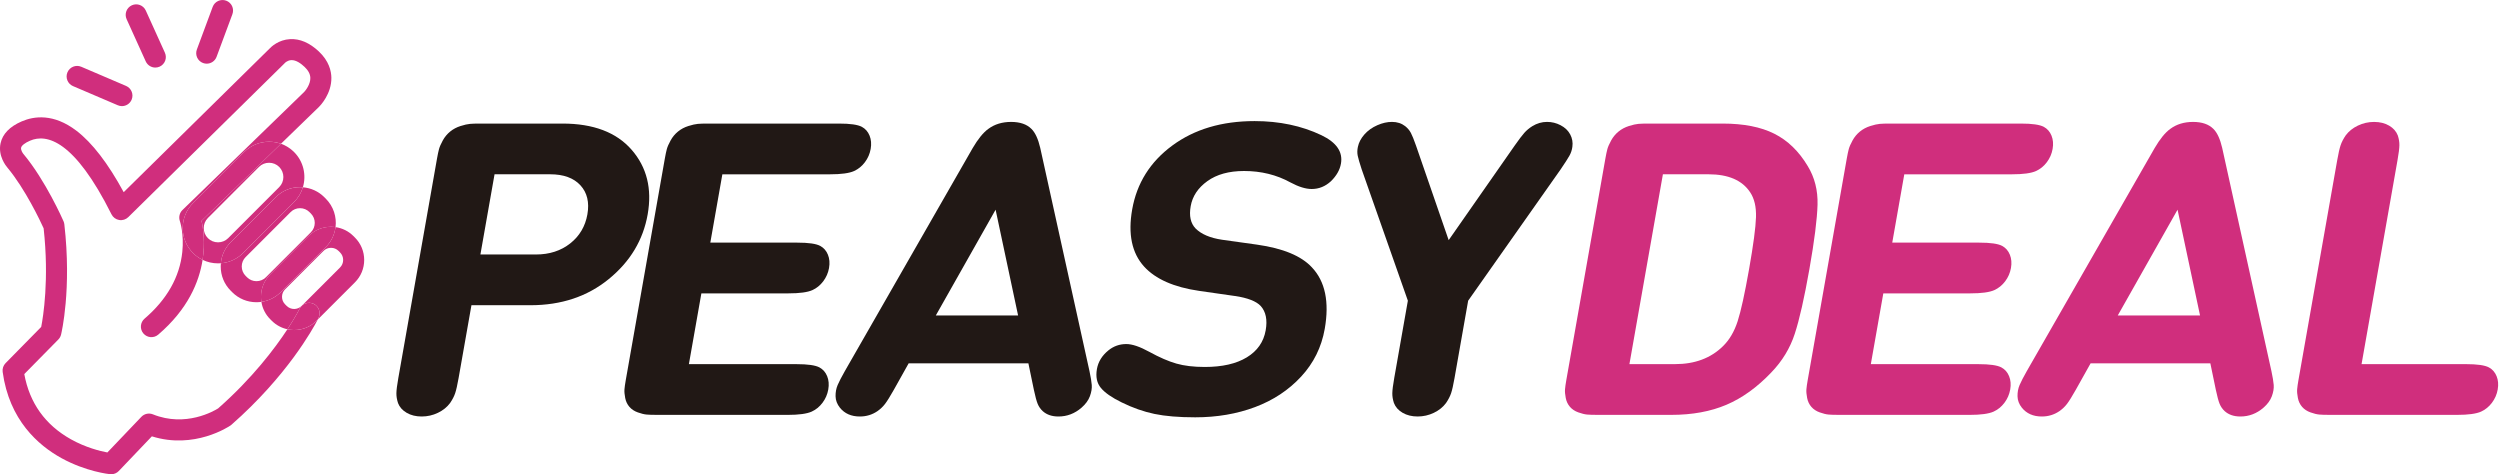
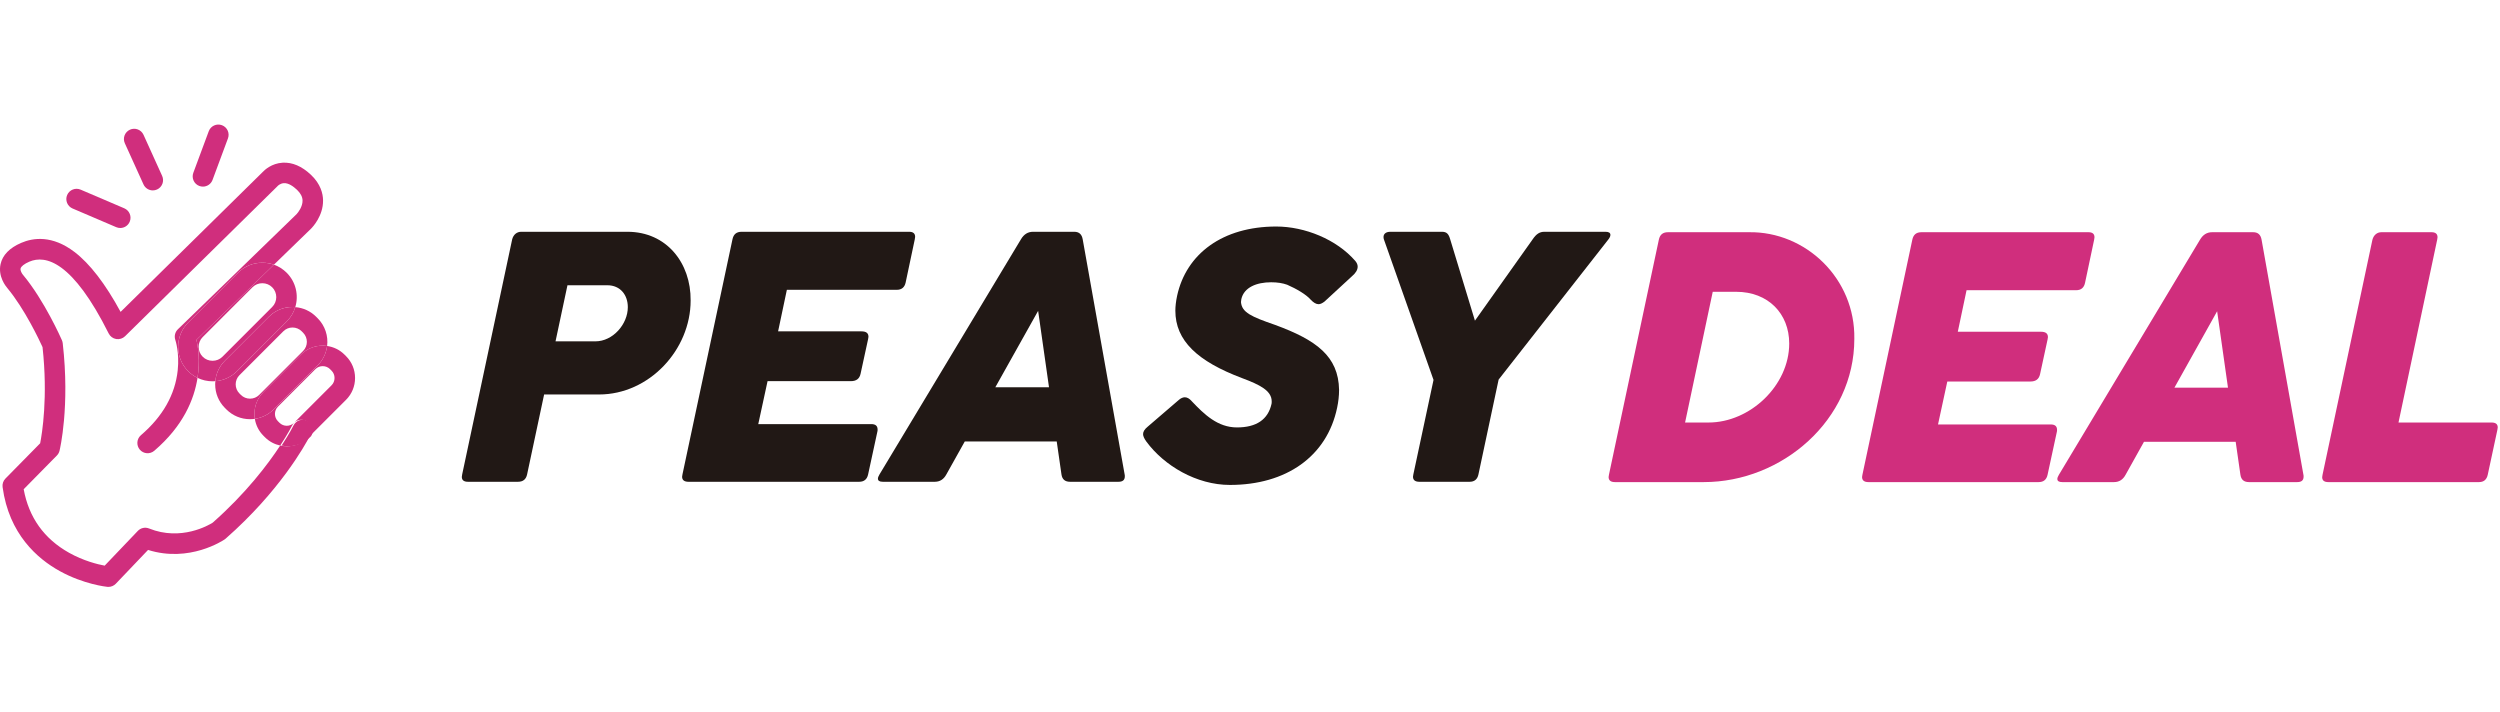
- <svg xmlns="http://www.w3.org/2000/svg" class="logo" id="_圖層_1" viewBox="0 0 1812.3 343" height="60px">
-   <defs>
-     <style>.cls-1{fill:none;}.cls-2{fill:#d02e7d;}.cls-3{fill:#211815;}</style>
-   </defs>
-   <g>
-     <g>
-       <path class="cls-2" d="M1157.55,300.74c-2.92,0-5.24-.07-6.99-.22-1.74-.15-3.86-.67-6.36-1.56-2.5-.89-4.53-2.22-6.08-4-1.56-1.78-2.59-3.93-3.08-6.45-.49-2.52-.67-4.62-.53-6.3,.14-1.68,.45-3.9,.94-6.67l28.35-160.76c.49-2.77,.96-4.99,1.41-6.67,.45-1.68,1.37-3.78,2.75-6.3,1.38-2.52,3.17-4.67,5.35-6.45,2.19-1.78,4.69-3.11,7.5-4s5.11-1.41,6.91-1.56c1.79-.15,4.15-.22,7.06-.22h54.01c15.19,0,27.67,2.45,37.42,7.34,9.75,4.89,17.84,12.73,24.27,23.5,5,8.21,7.37,17.52,7.09,27.96-.28,10.43-2.25,26.03-5.91,46.79-3.66,20.76-7.19,36.36-10.59,46.79-3.4,10.43-9.05,19.75-16.95,27.95-10.23,10.78-21.08,18.61-32.56,23.5-11.48,4.89-24.81,7.34-40.01,7.34h-54.01Zm47.92-174.4l-24.27,137.62h33.09c14.36,0,25.95-4.35,34.77-13.05,4.65-4.55,8.18-10.55,10.59-18.02,2.41-7.46,5.17-20.04,8.29-37.74,3.12-17.7,4.79-30.28,5.02-37.74,.22-7.46-1.19-13.47-4.24-18.02-5.75-8.7-15.81-13.05-30.17-13.05h-33.09Z" />
-       <path class="cls-2" d="M1332.54,300.74c-2.92,0-5.24-.07-6.99-.22-1.74-.15-3.86-.67-6.36-1.56-2.5-.89-4.53-2.22-6.08-4-1.56-1.78-2.59-3.93-3.08-6.45-.49-2.52-.67-4.62-.53-6.3,.14-1.68,.45-3.9,.94-6.67l28.35-160.76c.49-2.77,.96-4.99,1.41-6.67,.45-1.68,1.37-3.78,2.75-6.3,1.38-2.52,3.17-4.67,5.35-6.45,2.19-1.78,4.69-3.11,7.5-4s5.11-1.41,6.91-1.56c1.79-.15,4.15-.22,7.06-.22h95.22c8.12,0,13.65,.79,16.6,2.37,2.57,1.39,4.43,3.51,5.59,6.38,1.16,2.87,1.43,6.08,.8,9.64-.63,3.56-2.03,6.77-4.2,9.64-2.17,2.87-4.78,4.99-7.84,6.38-3.51,1.58-9.32,2.37-17.43,2.37h-78.05l-8.73,49.53h63.07c8.12,0,13.65,.79,16.6,2.37,2.57,1.39,4.43,3.51,5.59,6.38,1.16,2.87,1.43,6.08,.8,9.64-.63,3.56-2.03,6.77-4.2,9.64-2.17,2.87-4.78,4.99-7.84,6.38-3.51,1.58-9.32,2.37-17.43,2.37h-63.07l-9.05,51.31h78.05c8.12,0,13.65,.79,16.6,2.37,2.57,1.38,4.43,3.51,5.59,6.38,1.16,2.87,1.43,6.08,.8,9.64s-2.03,6.77-4.2,9.64c-2.17,2.87-4.78,4.99-7.84,6.38-3.51,1.58-9.32,2.37-17.43,2.37h-95.22Z" />
-       <path class="cls-2" d="M1610.94,107.36l35.66,161.65c.91,4.25,1.47,7.61,1.66,10.08,.19,2.47-.27,5.19-1.36,8.16-1.1,2.97-3.12,5.73-6.07,8.3-4.91,4.25-10.49,6.38-16.74,6.38-4.68,0-8.46-1.28-11.34-3.86-1.61-1.48-2.84-3.24-3.68-5.26-.84-2.03-1.77-5.46-2.79-10.31l-3.96-19.13h-86.79l-10.71,19.13c-2.73,4.84-4.87,8.28-6.42,10.31-1.56,2.03-3.4,3.78-5.53,5.26-3.79,2.57-8.02,3.86-12.7,3.86-6.24,0-11.07-2.13-14.49-6.38-2.04-2.57-3.09-5.34-3.14-8.3-.05-2.97,.46-5.68,1.52-8.16,1.06-2.47,2.8-5.83,5.21-10.08l92.66-161.65c3.87-6.62,7.66-11.27,11.36-13.94,4.55-3.36,10.05-5.04,16.5-5.04s11.36,1.68,14.72,5.04c2.75,2.67,4.9,7.32,6.44,13.94Zm-32.38,44.64l-43.34,76.67h59.63l-16.3-76.67Z" />
-       <path class="cls-2" d="M1688.29,300.74c-2.92,0-5.24-.07-6.99-.22-1.74-.15-3.86-.67-6.36-1.56-2.5-.89-4.53-2.22-6.08-4-1.56-1.78-2.59-3.93-3.08-6.45-.49-2.52-.67-4.62-.53-6.3,.14-1.68,.45-3.9,.94-6.67l28.08-159.27c.89-5.04,1.71-8.7,2.48-10.97,.76-2.27,1.99-4.65,3.67-7.12,2.19-2.97,5.13-5.34,8.83-7.12,3.69-1.78,7.62-2.67,11.79-2.67s7.78,.89,10.85,2.67c3.07,1.78,5.17,4.15,6.32,7.12,.81,2.47,1.2,4.84,1.16,7.12-.04,2.28-.5,5.93-1.39,10.97l-26.04,147.7h75.71c8.12,0,13.65,.79,16.6,2.37,2.57,1.38,4.43,3.51,5.59,6.38,1.16,2.87,1.43,6.08,.8,9.64s-2.03,6.77-4.2,9.64c-2.17,2.87-4.78,4.99-7.84,6.38-3.51,1.58-9.32,2.37-17.43,2.37h-92.88Z" />
-     </g>
-     <g>
-       <path class="cls-3" d="M288.52,292.14c-.81-2.47-1.2-4.84-1.16-7.12,.03-2.27,.5-5.93,1.39-10.97l28.08-159.27c.49-2.77,.96-4.99,1.41-6.67,.45-1.68,1.37-3.78,2.75-6.3,1.38-2.52,3.17-4.67,5.35-6.45,2.19-1.78,4.69-3.11,7.5-4s5.11-1.41,6.91-1.56c1.79-.15,4.15-.22,7.06-.22h59.94c22.37,0,39.08,6.33,50.12,18.98,11.04,12.66,14.92,28.28,11.64,46.86-3.28,18.59-12.67,34.21-28.17,46.86-15.5,12.66-34.44,18.98-56.81,18.98h-42.77l-9.31,52.79c-.89,5.04-1.72,8.7-2.48,10.97-.77,2.28-1.99,4.65-3.68,7.12-2.19,2.97-5.13,5.34-8.83,7.12-3.7,1.78-7.63,2.67-11.79,2.67s-7.78-.89-10.85-2.67c-3.07-1.78-5.18-4.15-6.32-7.12Zm59.73-107.66h40.27c9.78,0,18.06-2.67,24.83-8.01,6.77-5.34,10.92-12.36,12.46-21.06,1.53-8.7-.14-15.72-5.03-21.06-4.89-5.34-12.22-8.01-22-8.01h-40.27l-10.25,58.13Z" />
-       <path class="cls-3" d="M475.73,300.74c-2.92,0-5.24-.07-6.99-.22-1.74-.15-3.86-.67-6.36-1.56-2.5-.89-4.53-2.22-6.08-4-1.56-1.78-2.59-3.93-3.08-6.45-.49-2.52-.67-4.62-.53-6.3,.14-1.68,.45-3.9,.94-6.67l28.35-160.76c.49-2.77,.96-4.99,1.41-6.67,.45-1.68,1.37-3.78,2.75-6.3,1.38-2.52,3.17-4.67,5.35-6.45,2.19-1.78,4.69-3.11,7.5-4s5.11-1.41,6.91-1.56c1.79-.15,4.15-.22,7.06-.22h95.22c8.12,0,13.65,.79,16.6,2.37,2.57,1.39,4.43,3.51,5.59,6.38,1.16,2.87,1.43,6.08,.8,9.64-.63,3.56-2.03,6.77-4.2,9.64-2.17,2.87-4.78,4.99-7.84,6.38-3.51,1.58-9.32,2.37-17.43,2.37h-78.05l-8.73,49.53h63.07c8.12,0,13.65,.79,16.6,2.37,2.57,1.39,4.43,3.51,5.59,6.38,1.16,2.87,1.43,6.08,.8,9.64-.63,3.56-2.03,6.77-4.2,9.64-2.17,2.87-4.78,4.99-7.84,6.38-3.51,1.58-9.32,2.37-17.43,2.37h-63.07l-9.05,51.31h78.05c8.12,0,13.65,.79,16.6,2.37,2.57,1.38,4.43,3.51,5.59,6.38,1.16,2.87,1.43,6.08,.8,9.64s-2.03,6.77-4.2,9.64c-2.17,2.87-4.78,4.99-7.84,6.38-3.51,1.58-9.32,2.37-17.43,2.37h-95.22Z" />
-       <path class="cls-3" d="M754.12,107.36l35.66,161.65c.91,4.25,1.47,7.61,1.66,10.08,.19,2.47-.27,5.19-1.36,8.16-1.1,2.97-3.12,5.73-6.07,8.3-4.91,4.25-10.49,6.38-16.74,6.38-4.68,0-8.46-1.28-11.34-3.86-1.61-1.48-2.84-3.24-3.68-5.26-.84-2.03-1.77-5.46-2.79-10.31l-3.96-19.13h-86.79l-10.71,19.13c-2.73,4.84-4.87,8.28-6.42,10.31-1.56,2.03-3.4,3.78-5.53,5.26-3.79,2.57-8.02,3.86-12.7,3.86-6.24,0-11.07-2.13-14.49-6.38-2.04-2.57-3.09-5.34-3.14-8.3-.05-2.97,.46-5.68,1.52-8.16,1.06-2.47,2.8-5.83,5.21-10.08l92.66-161.65c3.87-6.62,7.66-11.27,11.36-13.94,4.55-3.36,10.05-5.04,16.5-5.04s11.36,1.68,14.72,5.04c2.75,2.67,4.9,7.32,6.44,13.94Zm-32.38,44.64l-43.34,76.67h59.63l-16.3-76.67Z" />
-       <path class="cls-3" d="M895.22,214.58l-25.88-3.71c-18.37-2.67-31.69-8.55-39.97-17.65-8.89-9.79-11.76-23.58-8.63-41.38,3.36-19.08,13.06-34.53,29.09-46.34,16.03-11.81,35.91-17.72,59.63-17.72,18,0,34.16,3.41,48.46,10.23,10.94,5.24,15.66,12.11,14.16,20.61-.8,4.55-3.22,8.8-7.24,12.75-4.1,3.76-8.75,5.64-13.95,5.64-4.37,0-9.5-1.58-15.4-4.75-10.06-5.54-21.28-8.3-33.66-8.3-10.93,0-19.79,2.45-26.58,7.34-6.79,4.89-10.83,10.95-12.1,18.17-1.24,7.02-.06,12.41,3.55,16.16,4.16,4.15,10.55,6.87,19.17,8.16l25.44,3.56c18.78,2.67,32.02,8.16,39.71,16.46,9.65,10.19,12.75,25.06,9.3,44.64-2.34,13.25-8.04,24.77-17.1,34.55-9.06,9.79-20.2,17.15-33.4,22.1-13.2,4.95-27.66,7.42-43.38,7.42-11.86,0-21.71-.82-29.54-2.45-7.83-1.63-15.77-4.42-23.81-8.38-7.09-3.46-12.1-6.94-15.02-10.46-2.92-3.51-3.88-8.08-2.89-13.72,.92-5.24,3.69-9.74,8.31-13.5,3.76-3.06,8.09-4.6,12.99-4.6,4.27,0,9.81,1.88,16.65,5.63,7.4,4.06,13.95,6.9,19.65,8.53,5.7,1.63,12.55,2.45,20.56,2.45,12.7,0,22.86-2.32,30.5-6.97,7.63-4.65,12.19-11.17,13.68-19.58,1.34-7.61,.14-13.5-3.6-17.65-3.24-3.46-9.48-5.88-18.7-7.27Z" />
-       <path class="cls-3" d="M1039.44,299.25c-3.7,1.78-7.63,2.67-11.79,2.67s-7.78-.89-10.85-2.67c-3.07-1.78-5.18-4.15-6.32-7.12-.81-2.47-1.2-4.84-1.16-7.12,.04-2.27,.5-5.93,1.39-10.97l9.88-56.06-33.48-95.21c-1.49-4.55-2.44-7.83-2.87-9.86-.42-2.03-.38-4.18,.12-6.45,.66-3.16,2.23-6.15,4.7-8.97,2.47-2.82,5.63-5.07,9.46-6.75,3.61-1.58,7.13-2.37,10.56-2.37,3.75,0,6.94,1.04,9.6,3.11,1.73,1.39,3.09,2.99,4.07,4.82,.98,1.83,2.23,4.92,3.75,9.27l23.67,68.51,47.83-68.51c3.05-4.35,5.39-7.44,7.02-9.27,1.62-1.83,3.54-3.43,5.77-4.82,3.38-2.08,6.95-3.11,10.7-3.11,3.43,0,6.68,.79,9.73,2.37,3.24,1.68,5.6,3.93,7.08,6.75,1.48,2.82,1.99,5.81,1.54,8.97-.3,2.28-1.01,4.43-2.15,6.45-1.14,2.03-3.25,5.32-6.34,9.86l-67.05,95.21-9.88,56.06c-.89,5.04-1.72,8.7-2.48,10.97-.77,2.28-1.99,4.65-3.67,7.12-2.19,2.97-5.13,5.34-8.83,7.12Z" />
-     </g>
-   </g>
-   <g>
-     <path class="cls-2" d="M52.92,62.42l32.48,13.89c.98,.42,1.99,.62,2.99,.62,2.96,0,5.78-1.74,7.01-4.63,1.66-3.87-.14-8.35-4.01-10.01l-32.48-13.89c-3.87-1.66-8.35,.14-10.01,4.01s.14,8.35,4.01,10.01Zm35.48,6.88l-32.48-13.89,32.48,13.89Z" />
-     <path class="cls-2" d="M105.65,44.5c1.28,2.81,4.05,4.48,6.95,4.48,1.05,0,2.12-.22,3.14-.68,3.84-1.74,5.54-6.26,3.8-10.09l-13.86-30.58c-1.74-3.83-6.26-5.54-10.09-3.8-3.84,1.74-5.54,6.26-3.8,10.09l13.86,30.58Zm6.94-3.15l-13.86-30.57,13.86,30.57Z" />
-     <path class="cls-2" d="M147.2,45.68c.88,.33,1.77,.48,2.65,.48,3.1,0,6.01-1.9,7.15-4.97l11.47-30.9c1.47-3.95-.55-8.34-4.49-9.8-3.95-1.46-8.34,.55-9.8,4.5l-11.47,30.9c-1.47,3.95,.55,8.34,4.49,9.8Zm14.13-38.05l-11.47,30.9,11.47-30.9Z" />
-     <path class="cls-2" d="M227.41,220.29c-3.78-1.85-8.34-.28-10.2,3.5-.07,.14-2.91,5.84-8.86,14.91,1.61,.35,3.24,.54,4.88,.54,5.87,0,11.75-2.24,16.22-6.71l.86-.86c.33-.64,.54-1.06,.6-1.19,1.84-3.78,.27-8.34-3.51-10.19Z" />
-     <g>
-       <path class="cls-1" d="M227.41,220.29c-3.78-1.85-8.34-.28-10.2,3.5-.07,.14-2.91,5.84-8.86,14.91,1.61,.35,3.24,.54,4.88,.54,5.87,0,11.75-2.24,16.22-6.71l.86-.86c.33-.64,.54-1.06,.6-1.19,1.84-3.78,.27-8.34-3.51-10.19Z" />
-       <path class="cls-1" d="M150.73,172.66c1.94,1.94,4.55,3.01,7.33,3.01s5.39-1.07,7.33-3.01l37-37c4.04-4.04,4.04-10.62,0-14.66-1.94-1.94-4.55-3.01-7.33-3.01s-5.39,1.07-7.33,3.01l-37,37c-4.04,4.04-4.04,10.62,0,14.66Z" />
-       <path class="cls-1" d="M178.04,186.38c-1.8,1.8-2.79,4.21-2.79,6.79s.99,4.99,2.79,6.79l1.08,1.08c1.8,1.8,4.21,2.79,6.79,2.79s4.99-.99,6.79-2.79l32.67-32.67c3.74-3.75,3.74-9.84,0-13.58l-1.08-1.08c-1.8-1.8-4.21-2.79-6.79-2.79s-4.99,.99-6.79,2.79l-32.67,32.67Z" />
-       <path class="cls-1" d="M168.33,211.82l-1.08-1.08c-4.68-4.68-7.26-10.92-7.26-17.58,0-.79,.04-1.56,.11-2.34-.68,.05-1.36,.09-2.04,.09-3.95,0-7.75-.89-11.19-2.55-2.51,16.06-10.67,35.8-32.16,54.2-3.2,2.74-8.01,2.36-10.75-.84-2.74-3.2-2.36-8.01,.84-10.75,16.24-13.89,25.44-30.14,27.35-48.29,1.38-13.1-1.73-22.35-1.76-22.44-1-2.81-.26-5.94,1.88-8.02l88.28-85.63c1.25-1.31,4.52-5.69,4.42-10.11-.06-2.79-1.46-5.43-4.27-8.08-2.45-2.31-6.11-5.04-9.61-4.83-2.69,.15-4.52,1.99-4.54,2.01-.14,.17-.3,.33-.46,.49l-113.08,111.31c-1.74,1.71-4.19,2.49-6.6,2.09-2.41-.4-4.48-1.93-5.57-4.11-26.81-53.63-46.92-58.63-59.06-53.39-3.68,1.59-6.1,3.48-6.47,5.06-.35,1.52,1,3.76,1.67,4.55,.11,.12,.02,.02,.12,.14,15.97,19.16,28.43,47.45,28.96,48.65,.3,.7,.5,1.44,.59,2.19,5.39,47.18-2.05,78.65-2.37,79.96-.33,1.34-1.01,2.57-1.97,3.55l-24.69,25.08c3.81,20.96,15.16,36.85,33.8,47.28,10.72,6,21.15,8.56,26.42,9.55l24.64-25.83c2.16-2.26,5.47-2.98,8.37-1.81,23.83,9.6,44.5-2.55,47.29-4.31,24.86-21.9,41.17-43.55,50.23-57.36-4.16-.9-8.12-2.94-11.34-6.17,0,0,0,0,0,0l-1.13-1.13c-3.45-3.45-5.64-7.82-6.39-12.57-1.18,.17-2.38,.26-3.59,.26-6.65,0-12.89-2.58-17.58-7.26Z" />
-       <path class="cls-1" d="M245.39,181.88c-1.44-1.44-3.37-2.23-5.44-2.23s-4,.79-5.44,2.23l-27.85,27.85c-1.44,1.44-2.23,3.37-2.23,5.44s.79,4,2.23,5.44l1.13,1.13c3,3,7.88,3,10.88,0l27.85-27.85c1.44-1.44,2.23-3.37,2.23-5.44s-.79-4-2.23-5.44l-1.13-1.13Z" />
-       <path class="cls-2" d="M213.24,239.23c-1.64,0-3.27-.19-4.88-.54-9.06,13.81-25.37,35.46-50.23,57.36-2.8,1.77-23.46,13.92-47.29,4.31-2.9-1.17-6.21-.45-8.37,1.81l-24.64,25.83c-5.26-.99-15.69-3.55-26.42-9.55-18.63-10.43-29.99-26.32-33.8-47.28l24.69-25.08c.97-.98,1.65-2.21,1.97-3.55,.32-1.32,7.77-32.78,2.37-79.96-.09-.75-.29-1.49-.59-2.19-.52-1.19-12.99-29.48-28.96-48.65-.11-.13,0-.02-.12-.14-.67-.79-2.02-3.03-1.67-4.55,.37-1.58,2.79-3.47,6.47-5.06,12.14-5.24,32.25-.24,59.06,53.39,1.09,2.18,3.16,3.71,5.57,4.11,2.41,.4,4.86-.38,6.6-2.09L206.09,46.09c.16-.16,.31-.32,.46-.49,.02-.02,1.84-1.86,4.54-2.01,3.5-.21,7.16,2.52,9.61,4.83,2.81,2.65,4.21,5.29,4.27,8.08,.1,4.42-3.17,8.81-4.42,10.11l-88.28,85.63c-2.14,2.08-2.87,5.21-1.88,8.02,.03,.09,3.14,9.34,1.76,22.44-1.91,18.15-11.12,34.39-27.35,48.29-3.2,2.74-3.57,7.55-.84,10.75,2.74,3.2,7.55,3.58,10.75,.84,21.49-18.39,29.65-38.13,32.16-54.2-2.53-1.23-4.87-2.88-6.92-4.93-9.99-9.99-9.99-26.24,0-36.23l37-37c4.82-4.82,11.26-7.48,18.11-7.48,2.99,0,5.89,.5,8.62,1.47l27.55-26.72s.06-.05,.08-.08c.93-.93,9.08-9.42,8.91-21.07-.07-4.85-1.71-12.09-9.07-19.02-6.73-6.33-13.76-9.33-20.9-8.95-8.34,.46-13.62,5.52-15,7.01l-105.58,103.93c-11.34-20.89-22.86-35.86-34.32-44.58-16.52-12.57-30.66-10.6-39.61-6.73-8.69,3.75-13.85,9.08-15.33,15.84-1.99,9.09,3.87,16.41,5.04,17.76,12.93,15.55,23.85,38.78,26.18,43.9,4.1,37.25-.33,64.22-1.76,71.5l-25.82,26.24c-1.66,1.68-2.44,4.04-2.12,6.38,4.76,34.85,25.78,53.2,42.58,62.46,17.9,9.86,34.64,11.61,35.34,11.68,.25,.03,.5,.04,.75,.04,2.07,0,4.07-.85,5.52-2.36l23.97-25.13c30.78,9.7,55.87-7.1,56.98-7.85,.25-.17,.49-.36,.72-.56,40.15-35.24,59-69.39,62.54-76.21l-.86,.86c-4.47,4.47-10.35,6.71-16.22,6.71Z" />
-       <path class="cls-2" d="M146.87,188.37c3.44,1.67,7.25,2.55,11.19,2.55,.69,0,1.37-.03,2.04-.09,.53-5.77,3.02-11.11,7.15-15.24l32.67-32.67c4.68-4.68,10.92-7.26,17.58-7.26,.7,0,1.39,.03,2.07,.09,2.63-8.75,.5-18.64-6.4-25.54-2.72-2.72-5.96-4.75-9.49-6.01l-57.58,55.85c1.27,5.71,2.7,15.92,.76,28.31Zm40.86-67.37c1.94-1.94,4.55-3.01,7.33-3.01s5.39,1.07,7.33,3.01c4.04,4.04,4.04,10.62,0,14.66l-37,37c-1.94,1.94-4.55,3.01-7.33,3.01s-5.39-1.07-7.33-3.01c-4.04-4.04-4.04-10.62,0-14.66l37-37Z" />
-       <path class="cls-2" d="M176.95,110.22l-37,37c-9.99,9.99-9.99,26.24,0,36.23,2.05,2.05,4.38,3.7,6.92,4.93,1.93-12.39,.5-22.6-.76-28.31l57.58-55.85c-2.73-.97-5.63-1.47-8.62-1.47-6.86,0-13.29,2.66-18.11,7.48Z" />
-       <path class="cls-2" d="M176.18,183.44c-4.34,4.34-9.99,6.92-16.07,7.39-.07,.77-.11,1.55-.11,2.34,0,6.65,2.58,12.89,7.26,17.58l1.08,1.08c4.68,4.68,10.92,7.26,17.58,7.26,1.21,0,2.41-.09,3.59-.26-.19-1.2-.31-2.42-.31-3.65,0-6.14,2.38-11.9,6.7-16.22l27.85-27.85c4.32-4.32,10.08-6.7,16.22-6.7,1.11,0,2.19,.1,3.27,.26,.91-7.35-1.44-15.02-7.07-20.65l-1.08-1.08c-4.19-4.19-9.64-6.69-15.51-7.17-1.18,3.91-3.31,7.6-6.4,10.69l-37,37Zm48.11-29.73l1.08,1.08c3.74,3.75,3.74,9.84,0,13.58l-32.67,32.67c-1.8,1.8-4.21,2.79-6.79,2.79s-4.99-.99-6.79-2.79l-1.08-1.08c-1.8-1.8-2.79-4.21-2.79-6.79s.99-4.99,2.79-6.79l32.67-32.67c1.8-1.8,4.21-2.79,6.79-2.79s4.99,.99,6.79,2.79Z" />
-       <path class="cls-2" d="M199.92,142.93l-32.67,32.67c-4.13,4.13-6.62,9.47-7.15,15.24,6.08-.47,11.73-3.05,16.07-7.39l37-37c3.09-3.09,5.22-6.77,6.4-10.69-.69-.06-1.37-.09-2.07-.09-6.65,0-12.89,2.58-17.58,7.26Z" />
-       <path class="cls-2" d="M257.31,172.23l-1.13-1.13c-3.54-3.54-8.06-5.75-12.96-6.45-.66,5.3-3.01,10.44-7.07,14.5l-32.67,32.67c-3.83,3.83-8.7,6.25-13.99,7,.75,4.75,2.94,9.12,6.39,12.57l1.13,1.13s0,0,0,0c3.23,3.23,7.18,5.27,11.34,6.17,5.95-9.07,8.79-14.76,8.86-14.91,1.85-3.78,6.42-5.35,10.2-3.5,3.78,1.85,5.35,6.4,3.51,10.19-.07,.13-.27,.55-.6,1.19l26.99-26.99c4.32-4.32,6.7-10.08,6.7-16.22s-2.38-11.9-6.7-16.22Zm-10.78,21.66l-27.85,27.85c-3,3-7.88,3-10.88,0l-1.13-1.13c-1.44-1.44-2.23-3.37-2.23-5.44s.79-4,2.23-5.44l27.85-27.85c1.44-1.44,3.37-2.23,5.44-2.23s4,.79,5.44,2.23l1.13,1.13c1.44,1.44,2.23,3.37,2.23,5.44s-.79,4-2.23,5.44Z" />
-       <path class="cls-2" d="M223.73,171.1l-27.85,27.85c-4.32,4.32-6.7,10.08-6.7,16.22,0,1.24,.12,2.46,.31,3.65,5.29-.76,10.16-3.17,13.99-7l32.67-32.67c4.06-4.06,6.42-9.2,7.07-14.5-1.07-.15-2.16-.26-3.27-.26-6.14,0-11.9,2.38-16.22,6.7Z" />
-     </g>
-   </g>
+ <svg xmlns="http://www.w3.org/2000/svg" width="281" height="80" viewBox="0 0 281 80" fill="none">
+   <path d="M8.156 23.434L13.066 25.534C13.214 25.597 13.366 25.627 13.518 25.627C13.965 25.627 14.391 25.364 14.577 24.927C14.828 24.342 14.556 23.665 13.971 23.414L9.061 21.315C8.476 21.064 7.799 21.336 7.548 21.921C7.297 22.506 7.569 23.183 8.154 23.434H8.156Z" fill="#D02E7D" />
+   <path d="M16.127 20.725C16.32 21.15 16.739 21.402 17.177 21.402C17.336 21.402 17.498 21.369 17.652 21.299C18.232 21.036 18.489 20.353 18.226 19.774L16.131 15.152C15.868 14.573 15.185 14.314 14.606 14.577C14.025 14.84 13.768 15.523 14.031 16.102L16.127 20.725Z" fill="#D02E7D" />
+   <path d="M22.408 20.903C22.541 20.953 22.675 20.976 22.808 20.976C23.277 20.976 23.717 20.688 23.889 20.224L25.623 15.553C25.845 14.956 25.54 14.293 24.944 14.072C24.347 13.851 23.683 14.155 23.463 14.752L21.729 19.423C21.507 20.02 21.812 20.684 22.408 20.905V20.903Z" fill="#D02E7D" />
+   <path d="M34.532 47.298C33.961 47.018 33.271 47.256 32.99 47.827C32.98 47.848 32.55 48.71 31.651 50.081C31.894 50.134 32.141 50.163 32.389 50.163C33.276 50.163 34.165 49.824 34.84 49.148L34.97 49.018C35.02 48.922 35.052 48.858 35.061 48.838C35.339 48.267 35.102 47.578 34.531 47.298H34.532Z" fill="#D02E7D" />
+   <path d="M32.234 50.161C31.986 50.161 31.74 50.132 31.496 50.079C30.127 52.166 27.661 55.439 23.903 58.75C23.48 59.017 20.357 60.854 16.755 59.401C16.317 59.224 15.816 59.333 15.49 59.675L11.765 63.579C10.97 63.43 9.393 63.043 7.771 62.136C4.955 60.559 3.238 58.157 2.662 54.989L6.394 51.198C6.541 51.049 6.643 50.864 6.692 50.661C6.74 50.461 7.866 45.706 7.05 38.574C7.037 38.461 7.006 38.349 6.961 38.243C6.882 38.063 4.997 33.786 2.583 30.889C2.567 30.869 2.583 30.886 2.565 30.867C2.464 30.748 2.26 30.41 2.313 30.18C2.369 29.941 2.734 29.655 3.291 29.415C5.126 28.623 8.166 29.378 12.218 37.486C12.383 37.815 12.696 38.046 13.06 38.107C13.425 38.167 13.795 38.049 14.058 37.791L31.153 20.965C31.177 20.941 31.2 20.916 31.223 20.891C31.226 20.888 31.501 20.61 31.909 20.587C32.438 20.555 32.991 20.968 33.362 21.317C33.786 21.718 33.998 22.117 34.007 22.538C34.022 23.206 33.528 23.87 33.339 24.067L19.994 37.011C19.671 37.325 19.561 37.798 19.71 38.223C19.715 38.237 20.185 39.635 19.976 41.615C19.687 44.359 18.295 46.814 15.842 48.915C15.358 49.329 15.302 50.056 15.715 50.54C16.129 51.024 16.856 51.081 17.34 50.667C20.588 47.887 21.822 44.903 22.201 42.474C21.819 42.288 21.465 42.038 21.155 41.729C19.645 40.218 19.645 37.762 21.155 36.252L26.748 30.659C27.477 29.93 28.45 29.528 29.486 29.528C29.938 29.528 30.376 29.604 30.789 29.75L34.953 25.711C34.953 25.711 34.963 25.704 34.966 25.699C35.106 25.559 36.338 24.275 36.312 22.514C36.302 21.781 36.054 20.687 34.941 19.639C33.924 18.682 32.861 18.229 31.782 18.286C30.521 18.356 29.723 19.12 29.515 19.346L13.555 35.056C11.841 31.898 10.099 29.636 8.367 28.317C5.87 26.417 3.732 26.715 2.379 27.3C1.066 27.867 0.286 28.673 0.062 29.695C-0.239 31.069 0.647 32.175 0.824 32.379C2.778 34.73 4.429 38.241 4.781 39.015C5.401 44.646 4.731 48.723 4.515 49.824L0.612 53.79C0.361 54.044 0.243 54.401 0.292 54.754C1.011 60.023 4.189 62.796 6.728 64.196C9.434 65.687 11.964 65.951 12.07 65.962C12.108 65.966 12.146 65.968 12.184 65.968C12.497 65.968 12.799 65.839 13.018 65.611L16.642 61.812C21.294 63.279 25.087 60.739 25.255 60.626C25.293 60.6 25.329 60.571 25.364 60.541C31.433 55.214 34.282 50.052 34.818 49.021L34.688 49.151C34.012 49.827 33.123 50.165 32.236 50.165L32.234 50.161Z" fill="#D02E7D" />
+   <path d="M22.201 42.472C22.721 42.725 23.297 42.858 23.893 42.858C23.997 42.858 24.1 42.853 24.201 42.844C24.281 41.972 24.658 41.165 25.282 40.541L30.221 35.602C30.928 34.895 31.871 34.505 32.878 34.505C32.984 34.505 33.088 34.509 33.191 34.518C33.589 33.196 33.267 31.701 32.224 30.657C31.812 30.246 31.323 29.939 30.789 29.749L22.085 38.191C22.277 39.055 22.493 40.598 22.2 42.471L22.201 42.472ZM28.378 32.289C28.671 31.995 29.066 31.834 29.486 31.834C29.906 31.834 30.301 31.995 30.594 32.289C31.205 32.899 31.205 33.894 30.594 34.505L25.001 40.098C24.708 40.391 24.313 40.553 23.893 40.553C23.473 40.553 23.078 40.391 22.785 40.098C22.174 39.487 22.174 38.492 22.785 37.882L28.378 32.289Z" fill="#D02E7D" />
+   <path d="M26.748 30.66L21.155 36.252C19.645 37.763 19.645 40.219 21.155 41.729C21.465 42.039 21.817 42.288 22.201 42.474C22.493 40.602 22.277 39.058 22.086 38.195L30.79 29.753C30.378 29.606 29.939 29.53 29.487 29.53C28.45 29.53 27.478 29.932 26.75 30.661L26.748 30.66Z" fill="#D02E7D" />
+   <path d="M26.632 41.727C25.976 42.383 25.122 42.773 24.203 42.845C24.192 42.961 24.186 43.079 24.186 43.198C24.186 44.203 24.576 45.147 25.284 45.856L25.447 46.019C26.154 46.727 27.098 47.117 28.104 47.117C28.287 47.117 28.468 47.103 28.647 47.077C28.618 46.896 28.6 46.711 28.6 46.525C28.6 45.597 28.96 44.727 29.613 44.074L33.823 39.864C34.476 39.211 35.346 38.851 36.275 38.851C36.442 38.851 36.606 38.866 36.769 38.89C36.907 37.779 36.551 36.62 35.7 35.769L35.537 35.605C34.904 34.972 34.08 34.594 33.192 34.522C33.014 35.112 32.692 35.67 32.225 36.137L26.632 41.73V41.727ZM33.904 37.233L34.068 37.397C34.633 37.964 34.633 38.884 34.068 39.449L29.129 44.388C28.857 44.66 28.493 44.81 28.103 44.81C27.713 44.81 27.348 44.66 27.076 44.388L26.913 44.225C26.641 43.953 26.491 43.588 26.491 43.198C26.491 42.808 26.641 42.444 26.913 42.172L31.852 37.233C32.124 36.961 32.488 36.812 32.878 36.812C33.268 36.812 33.632 36.961 33.904 37.233Z" fill="#D02E7D" />
+   <path d="M30.221 35.604L25.282 40.542C24.658 41.167 24.281 41.974 24.201 42.846C25.12 42.775 25.974 42.385 26.63 41.729L32.224 36.136C32.691 35.669 33.013 35.112 33.191 34.52C33.087 34.511 32.984 34.506 32.878 34.506C31.873 34.506 30.93 34.896 30.221 35.604Z" fill="#D02E7D" />
+   <path d="M38.896 40.033L38.725 39.862C38.19 39.327 37.507 38.993 36.766 38.887C36.666 39.688 36.311 40.465 35.697 41.079L30.759 46.018C30.18 46.597 29.444 46.962 28.644 47.076C28.757 47.794 29.088 48.454 29.61 48.976L29.781 49.147C30.269 49.635 30.866 49.943 31.495 50.079C32.394 48.708 32.824 47.848 32.834 47.825C33.114 47.254 33.805 47.017 34.376 47.297C34.948 47.576 35.185 48.264 34.907 48.837C34.896 48.856 34.866 48.92 34.816 49.017L38.896 44.937C39.549 44.284 39.909 43.413 39.909 42.485C39.909 41.557 39.549 40.686 38.896 40.033ZM37.266 43.307L33.056 47.517C32.603 47.971 31.865 47.971 31.412 47.517L31.241 47.346C31.023 47.129 30.904 46.837 30.904 46.524C30.904 46.211 31.023 45.919 31.241 45.702L35.451 41.492C35.669 41.274 35.96 41.155 36.273 41.155C36.586 41.155 36.878 41.274 37.096 41.492L37.266 41.663C37.484 41.88 37.603 42.172 37.603 42.485C37.603 42.798 37.484 43.09 37.266 43.307Z" fill="#D02E7D" />
+   <path d="M33.82 39.862L29.61 44.072C28.957 44.725 28.597 45.596 28.597 46.524C28.597 46.712 28.615 46.896 28.644 47.076C29.444 46.961 30.18 46.597 30.759 46.018L35.697 41.079C36.311 40.466 36.668 39.689 36.766 38.887C36.604 38.865 36.44 38.848 36.272 38.848C35.344 38.848 34.473 39.208 33.82 39.861V39.862Z" fill="#D02E7D" />
+   <path d="M51.948 53.325C51.928 53.462 51.909 53.541 51.909 53.6C51.909 53.975 52.145 54.152 52.599 54.152H58.22C58.792 54.152 59.127 53.876 59.246 53.325L61.159 44.339H67.154C67.214 44.339 67.273 44.339 67.332 44.339C72.973 44.339 77.627 39.314 77.627 33.777C77.667 29.56 74.925 26.052 70.527 26.052H58.575C58.102 26.052 57.707 26.367 57.569 26.899L51.948 53.325ZM68.259 32.062C69.738 32.062 70.567 33.166 70.567 34.526C70.567 36.437 68.89 38.368 66.918 38.368H62.441L63.782 32.062H68.259Z" fill="#211815" />
+   <path d="M76.709 53.325C76.689 53.462 76.669 53.541 76.669 53.581C76.669 53.955 76.906 54.152 77.379 54.152H96.57C97.122 54.152 97.457 53.876 97.576 53.325L98.621 48.497C98.641 48.438 98.641 48.378 98.641 48.28C98.641 47.866 98.404 47.669 97.931 47.669H85.229L86.274 42.841H95.643C96.254 42.841 96.609 42.565 96.728 42.014L97.576 38.112C97.595 37.974 97.615 37.895 97.615 37.856C97.615 37.442 97.359 37.245 96.826 37.245H87.458L88.444 32.575H100.791C101.343 32.575 101.678 32.299 101.796 31.747L102.822 26.899C102.842 26.762 102.861 26.683 102.861 26.624C102.861 26.249 102.645 26.052 102.191 26.052H83.355C82.784 26.052 82.448 26.328 82.33 26.899L76.709 53.325Z" fill="#211815" />
+   <path d="M98.856 53.325C98.738 53.522 98.679 53.679 98.679 53.797C98.679 54.034 98.856 54.152 99.231 54.152H105.069C105.641 54.152 106.075 53.876 106.371 53.325L108.442 49.62H118.776L119.309 53.325C119.388 53.876 119.703 54.152 120.275 54.152H125.719C126.192 54.152 126.429 53.955 126.429 53.541C126.429 53.443 126.429 53.384 126.409 53.325L121.695 26.899C121.597 26.328 121.281 26.052 120.749 26.052H116.114C115.542 26.052 115.088 26.328 114.753 26.899L98.856 53.325ZM116.686 34.939L117.909 43.531H111.873L116.686 34.939Z" fill="#211815" />
+   <path d="M128.856 49.64C130.848 52.339 134.477 54.507 138.244 54.507C144.555 54.507 149.151 51.315 150.295 45.817C150.433 45.166 150.512 44.496 150.512 43.827C150.452 40.023 147.928 38.21 143.313 36.516C140.63 35.59 139.585 35.117 139.486 33.954C139.486 33.895 139.506 33.777 139.526 33.619C139.822 32.299 141.242 31.727 142.879 31.727C143.589 31.727 144.18 31.826 144.674 32.003C145.719 32.456 146.823 33.107 147.316 33.678C147.632 34.013 147.928 34.191 148.204 34.191C148.401 34.191 148.618 34.092 148.875 33.895L151.932 31.077C152.385 30.703 152.602 30.328 152.602 29.974C152.602 29.757 152.523 29.56 152.346 29.343C150.235 26.899 146.646 25.461 143.451 25.461C137.416 25.461 133.333 28.535 132.307 33.245C132.169 33.895 132.11 34.466 132.11 34.92C132.11 38.289 134.595 40.614 139.624 42.506C141.577 43.235 142.938 43.905 142.938 45.107C142.938 45.245 142.938 45.344 142.918 45.403C142.524 47.157 141.222 48.043 139.033 48.043C136.863 48.043 135.345 46.566 133.944 45.088C133.688 44.792 133.431 44.654 133.175 44.654C132.958 44.654 132.741 44.753 132.524 44.93L128.994 47.965C128.659 48.24 128.481 48.516 128.481 48.792C128.481 49.009 128.599 49.285 128.856 49.64Z" fill="#211815" />
+   <path d="M158.86 53.325C158.841 53.462 158.821 53.541 158.821 53.581C158.821 53.955 159.057 54.152 159.531 54.152H165.191C165.724 54.152 166.059 53.876 166.177 53.325L168.446 42.664L180.792 26.899C180.93 26.722 181.009 26.545 181.009 26.407C181.009 26.17 180.832 26.052 180.457 26.052H173.593C173.061 26.052 172.686 26.289 172.272 26.899L165.783 36.043L163.002 26.899C162.825 26.289 162.608 26.052 162.075 26.052H156.277C155.803 26.052 155.507 26.269 155.507 26.643C155.507 26.742 155.527 26.84 155.547 26.899L161.128 42.703L158.86 53.325Z" fill="#211815" />
+   <path d="M180.846 53.361C180.827 53.499 180.807 53.577 180.807 53.617C180.807 53.991 181.043 54.188 181.515 54.188H191.508C200.301 54.188 208.426 47.215 208.426 38.096C208.544 31.281 202.937 26.003 196.584 26.101H187.476C186.905 26.101 186.571 26.377 186.453 26.948L180.846 53.361ZM201.108 38.608C201.108 43.335 196.702 47.491 192.039 47.491H189.403L192.512 32.798H195.148C198.747 32.798 201.108 35.26 201.108 38.608Z" fill="#D02E7D" />
+   <path d="M209.336 53.361C209.317 53.499 209.297 53.577 209.297 53.617C209.297 53.991 209.533 54.188 210.005 54.188H229.145C229.696 54.188 230.03 53.912 230.148 53.361L231.191 48.535C231.211 48.476 231.211 48.417 231.211 48.318C231.211 47.905 230.975 47.708 230.503 47.708H217.834L218.877 42.882H228.221C228.83 42.882 229.185 42.606 229.303 42.055L230.148 38.155C230.168 38.017 230.188 37.938 230.188 37.899C230.188 37.486 229.932 37.288 229.401 37.288H220.057L221.041 32.62H233.355C233.906 32.62 234.24 32.345 234.358 31.793L235.381 26.948C235.401 26.81 235.42 26.731 235.42 26.672C235.42 26.298 235.204 26.101 234.752 26.101H215.965C215.395 26.101 215.061 26.377 214.943 26.948L209.336 53.361Z" fill="#D02E7D" />
+   <path d="M231.423 53.361C231.305 53.558 231.246 53.715 231.246 53.833C231.246 54.07 231.423 54.188 231.797 54.188H237.619C238.19 54.188 238.623 53.912 238.918 53.361L240.983 49.658H251.291L251.822 53.361C251.901 53.912 252.215 54.188 252.786 54.188H258.215C258.687 54.188 258.923 53.991 258.923 53.577C258.923 53.479 258.923 53.42 258.904 53.361L254.202 26.948C254.104 26.377 253.789 26.101 253.258 26.101H248.635C248.065 26.101 247.612 26.377 247.278 26.948L231.423 53.361ZM249.206 34.984L250.425 43.572H244.406L249.206 34.984Z" fill="#D02E7D" />
+   <path d="M261.054 53.361C261.034 53.499 261.014 53.577 261.014 53.636C261.014 54.011 261.25 54.188 261.703 54.188H278.64C279.171 54.188 279.505 53.912 279.623 53.361L280.705 48.318C280.725 48.181 280.745 48.102 280.745 48.043C280.745 47.669 280.508 47.491 280.056 47.491H269.591L273.938 26.948C273.958 26.81 273.978 26.731 273.978 26.672C273.978 26.298 273.761 26.101 273.309 26.101H267.663C267.191 26.101 266.798 26.416 266.66 26.948L261.054 53.361Z" fill="#D02E7D" />
</svg>
